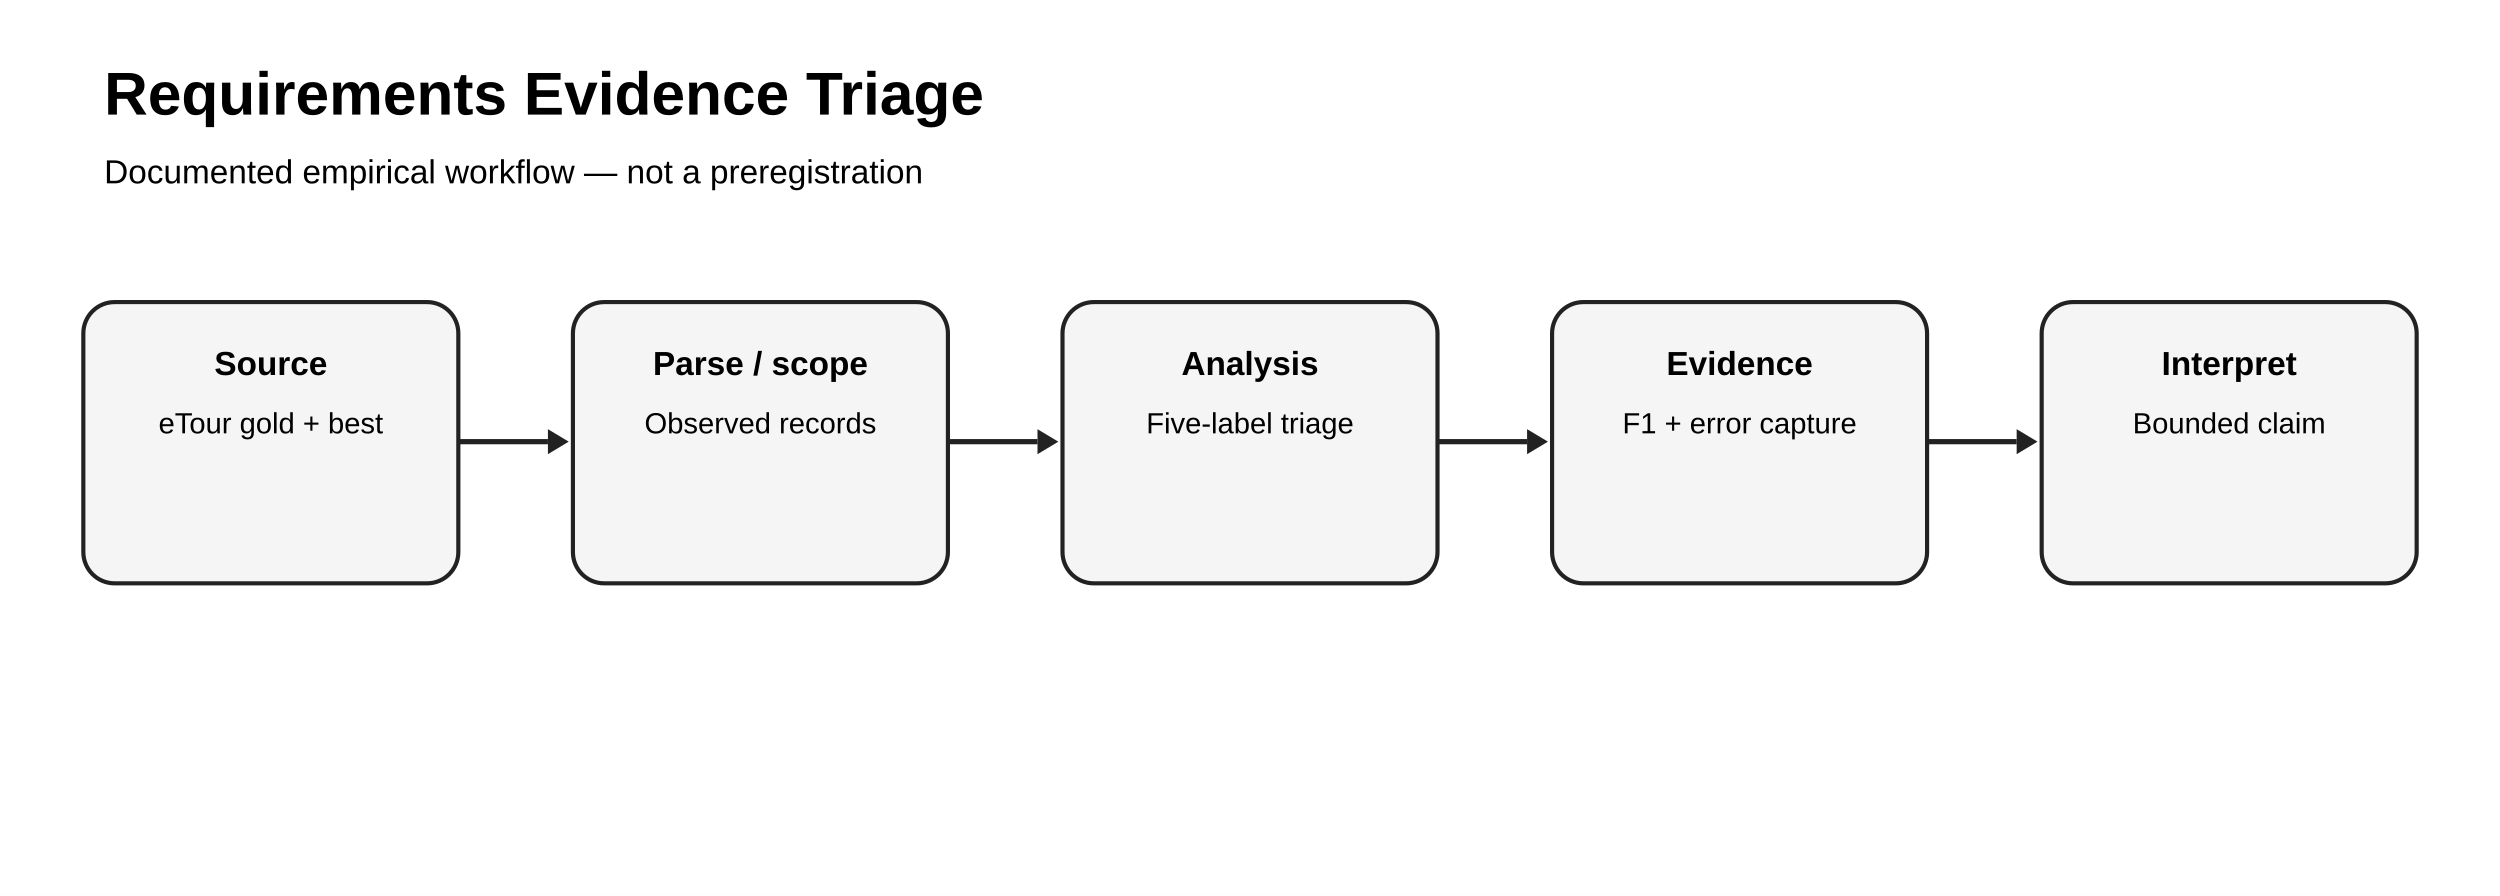
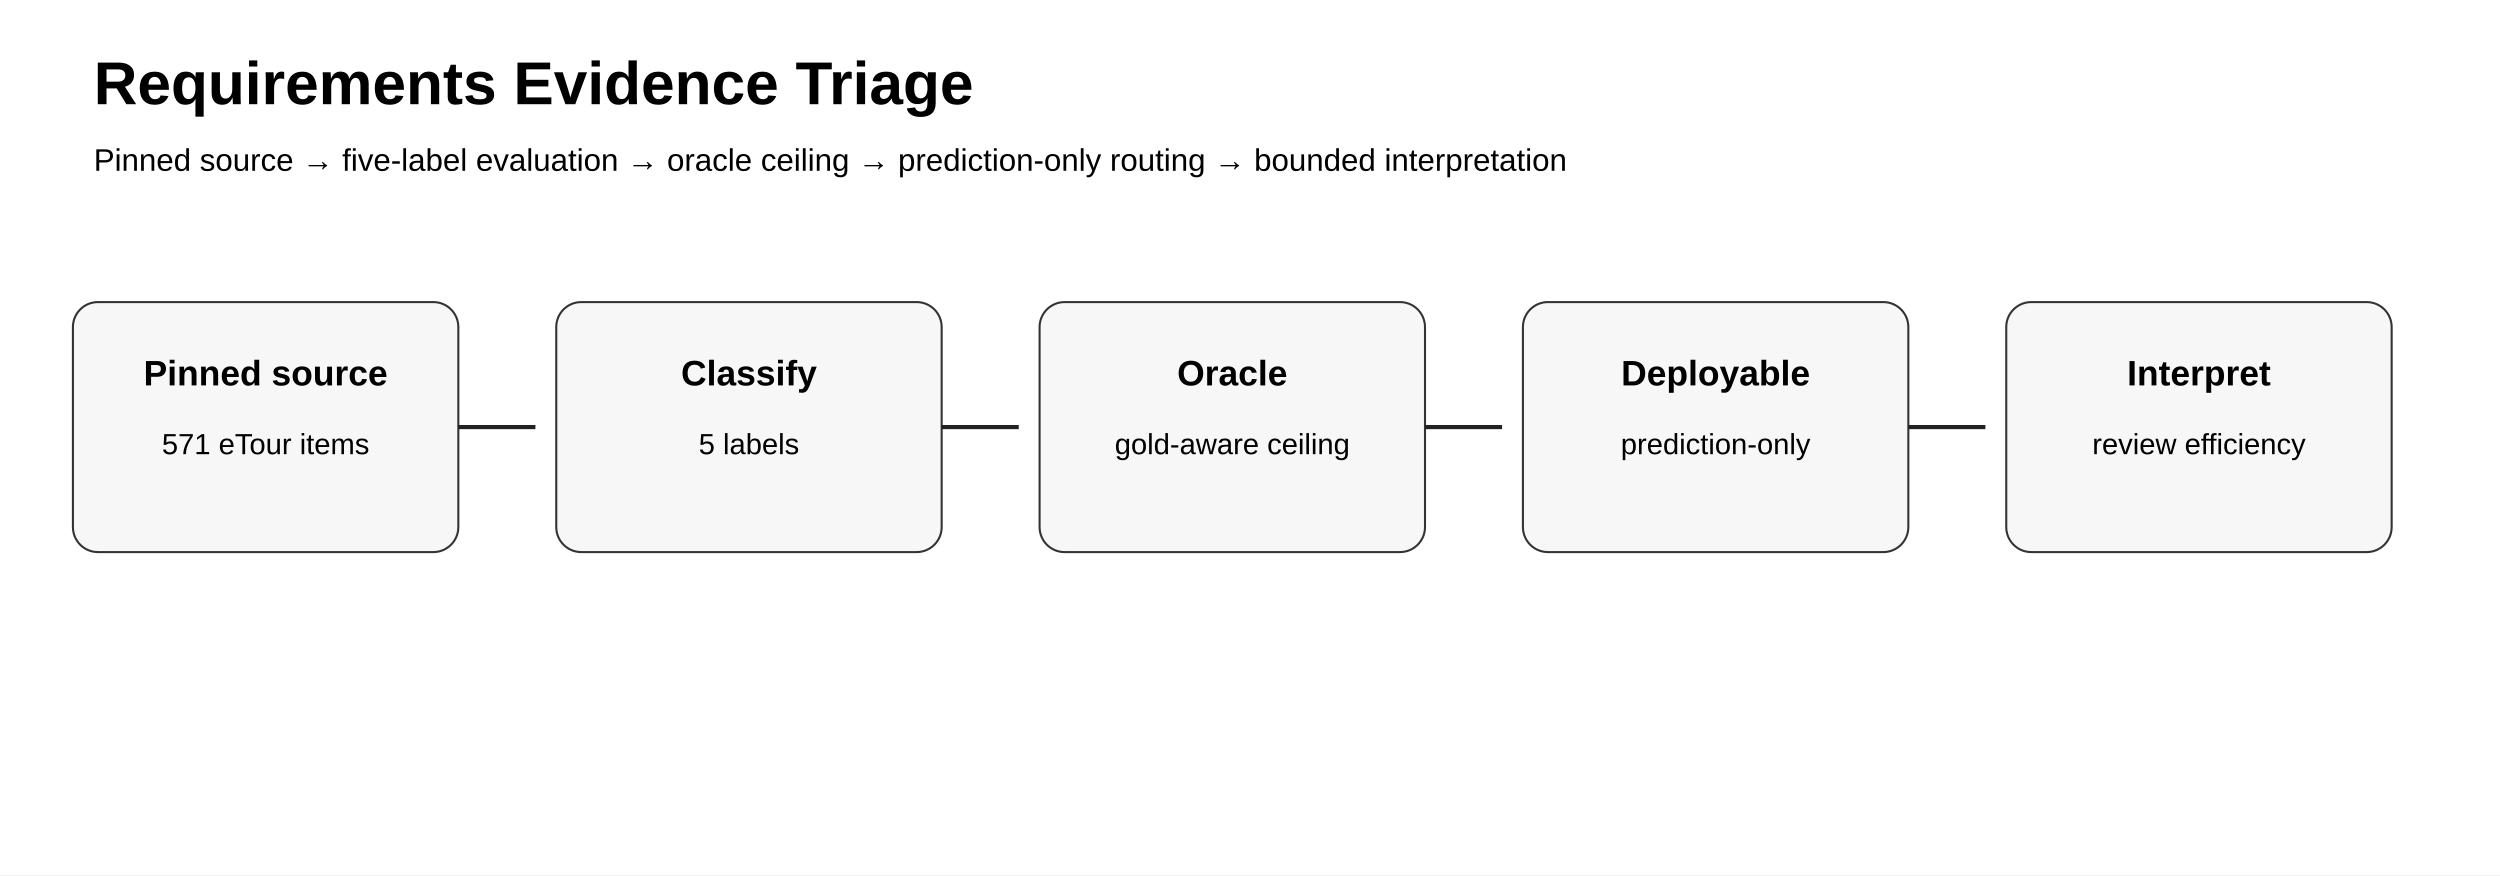
- <svg xmlns="http://www.w3.org/2000/svg" width="1200" height="430" viewBox="0 0 1200 430">
+ <svg xmlns="http://www.w3.org/2000/svg" width="1200" height="420" viewBox="0 0 1200 420">
  <rect width="100%" height="100%" fill="white" />
-   <text x="50" y="55" font-family="Arial" font-size="29" font-weight="700">Requirements Evidence Triage</text>
-   <text x="50" y="88" font-family="Arial" font-size="16">Documented empirical workflow — not a preregistration</text>
-   <rect x="40" y="145" rx="15" width="180" height="135" fill="#f5f5f5" stroke="#222" stroke-width="2" />
-   <text x="130" y="180" text-anchor="middle" font-family="Arial" font-size="16" font-weight="700">Source</text>
-   <text x="130" y="208" text-anchor="middle" font-family="Arial" font-size="14">eTour gold + best</text>
-   <line x1="220" y1="212" x2="263" y2="212" stroke="#222" stroke-width="2.5" />
-   <polygon points="263,206 273,212 263,218" fill="#222" />
-   <rect x="275" y="145" rx="15" width="180" height="135" fill="#f5f5f5" stroke="#222" stroke-width="2" />
-   <text x="365" y="180" text-anchor="middle" font-family="Arial" font-size="16" font-weight="700">Parse / scope</text>
-   <text x="365" y="208" text-anchor="middle" font-family="Arial" font-size="14">Observed records</text>
-   <line x1="455" y1="212" x2="498" y2="212" stroke="#222" stroke-width="2.5" />
-   <polygon points="498,206 508,212 498,218" fill="#222" />
-   <rect x="510" y="145" rx="15" width="180" height="135" fill="#f5f5f5" stroke="#222" stroke-width="2" />
-   <text x="600" y="180" text-anchor="middle" font-family="Arial" font-size="16" font-weight="700">Analysis</text>
-   <text x="600" y="208" text-anchor="middle" font-family="Arial" font-size="14">Five-label triage</text>
-   <line x1="690" y1="212" x2="733" y2="212" stroke="#222" stroke-width="2.5" />
-   <polygon points="733,206 743,212 733,218" fill="#222" />
-   <rect x="745" y="145" rx="15" width="180" height="135" fill="#f5f5f5" stroke="#222" stroke-width="2" />
-   <text x="835" y="180" text-anchor="middle" font-family="Arial" font-size="16" font-weight="700">Evidence</text>
-   <text x="835" y="208" text-anchor="middle" font-family="Arial" font-size="14">F1 + error capture</text>
-   <line x1="925" y1="212" x2="968" y2="212" stroke="#222" stroke-width="2.5" />
-   <polygon points="968,206 978,212 968,218" fill="#222" />
-   <rect x="980" y="145" rx="15" width="180" height="135" fill="#f5f5f5" stroke="#222" stroke-width="2" />
-   <text x="1070" y="180" text-anchor="middle" font-family="Arial" font-size="16" font-weight="700">Interpret</text>
-   <text x="1070" y="208" text-anchor="middle" font-family="Arial" font-size="14">Bounded claim</text>
+   <text x="45" y="50" font-family="Arial, sans-serif" font-size="29" font-weight="700" text-anchor="start">Requirements Evidence Triage</text>
+   <text x="45" y="82" font-family="Arial, sans-serif" font-size="15" font-weight="400" text-anchor="start">Pinned source → five-label evaluation → oracle ceiling → prediction-only routing → bounded interpretation</text>
+   <rect x="35" y="145" width="185" height="120" rx="12" fill="#f7f7f7" stroke="#333" />
+   <text x="127.5" y="185" font-family="Arial, sans-serif" font-size="17" font-weight="700" text-anchor="middle">Pinned source</text>
+   <text x="127.5" y="218" font-family="Arial, sans-serif" font-size="14" font-weight="400" text-anchor="middle">571 eTour items</text>
+   <line x1="220" y1="205" x2="257" y2="205" stroke="#222" stroke-width="2" />
+   <rect x="267" y="145" width="185" height="120" rx="12" fill="#f7f7f7" stroke="#333" />
+   <text x="359.5" y="185" font-family="Arial, sans-serif" font-size="17" font-weight="700" text-anchor="middle">Classify</text>
+   <text x="359.5" y="218" font-family="Arial, sans-serif" font-size="14" font-weight="400" text-anchor="middle">5 labels</text>
+   <line x1="452" y1="205" x2="489" y2="205" stroke="#222" stroke-width="2" />
+   <rect x="499" y="145" width="185" height="120" rx="12" fill="#f7f7f7" stroke="#333" />
+   <text x="591.5" y="185" font-family="Arial, sans-serif" font-size="17" font-weight="700" text-anchor="middle">Oracle</text>
+   <text x="591.5" y="218" font-family="Arial, sans-serif" font-size="14" font-weight="400" text-anchor="middle">gold-aware ceiling</text>
+   <line x1="684" y1="205" x2="721" y2="205" stroke="#222" stroke-width="2" />
+   <rect x="731" y="145" width="185" height="120" rx="12" fill="#f7f7f7" stroke="#333" />
+   <text x="823.5" y="185" font-family="Arial, sans-serif" font-size="17" font-weight="700" text-anchor="middle">Deployable</text>
+   <text x="823.5" y="218" font-family="Arial, sans-serif" font-size="14" font-weight="400" text-anchor="middle">prediction-only</text>
+   <line x1="916" y1="205" x2="953" y2="205" stroke="#222" stroke-width="2" />
+   <rect x="963" y="145" width="185" height="120" rx="12" fill="#f7f7f7" stroke="#333" />
+   <text x="1055.5" y="185" font-family="Arial, sans-serif" font-size="17" font-weight="700" text-anchor="middle">Interpret</text>
+   <text x="1055.5" y="218" font-family="Arial, sans-serif" font-size="14" font-weight="400" text-anchor="middle">review efficiency</text>
</svg>
